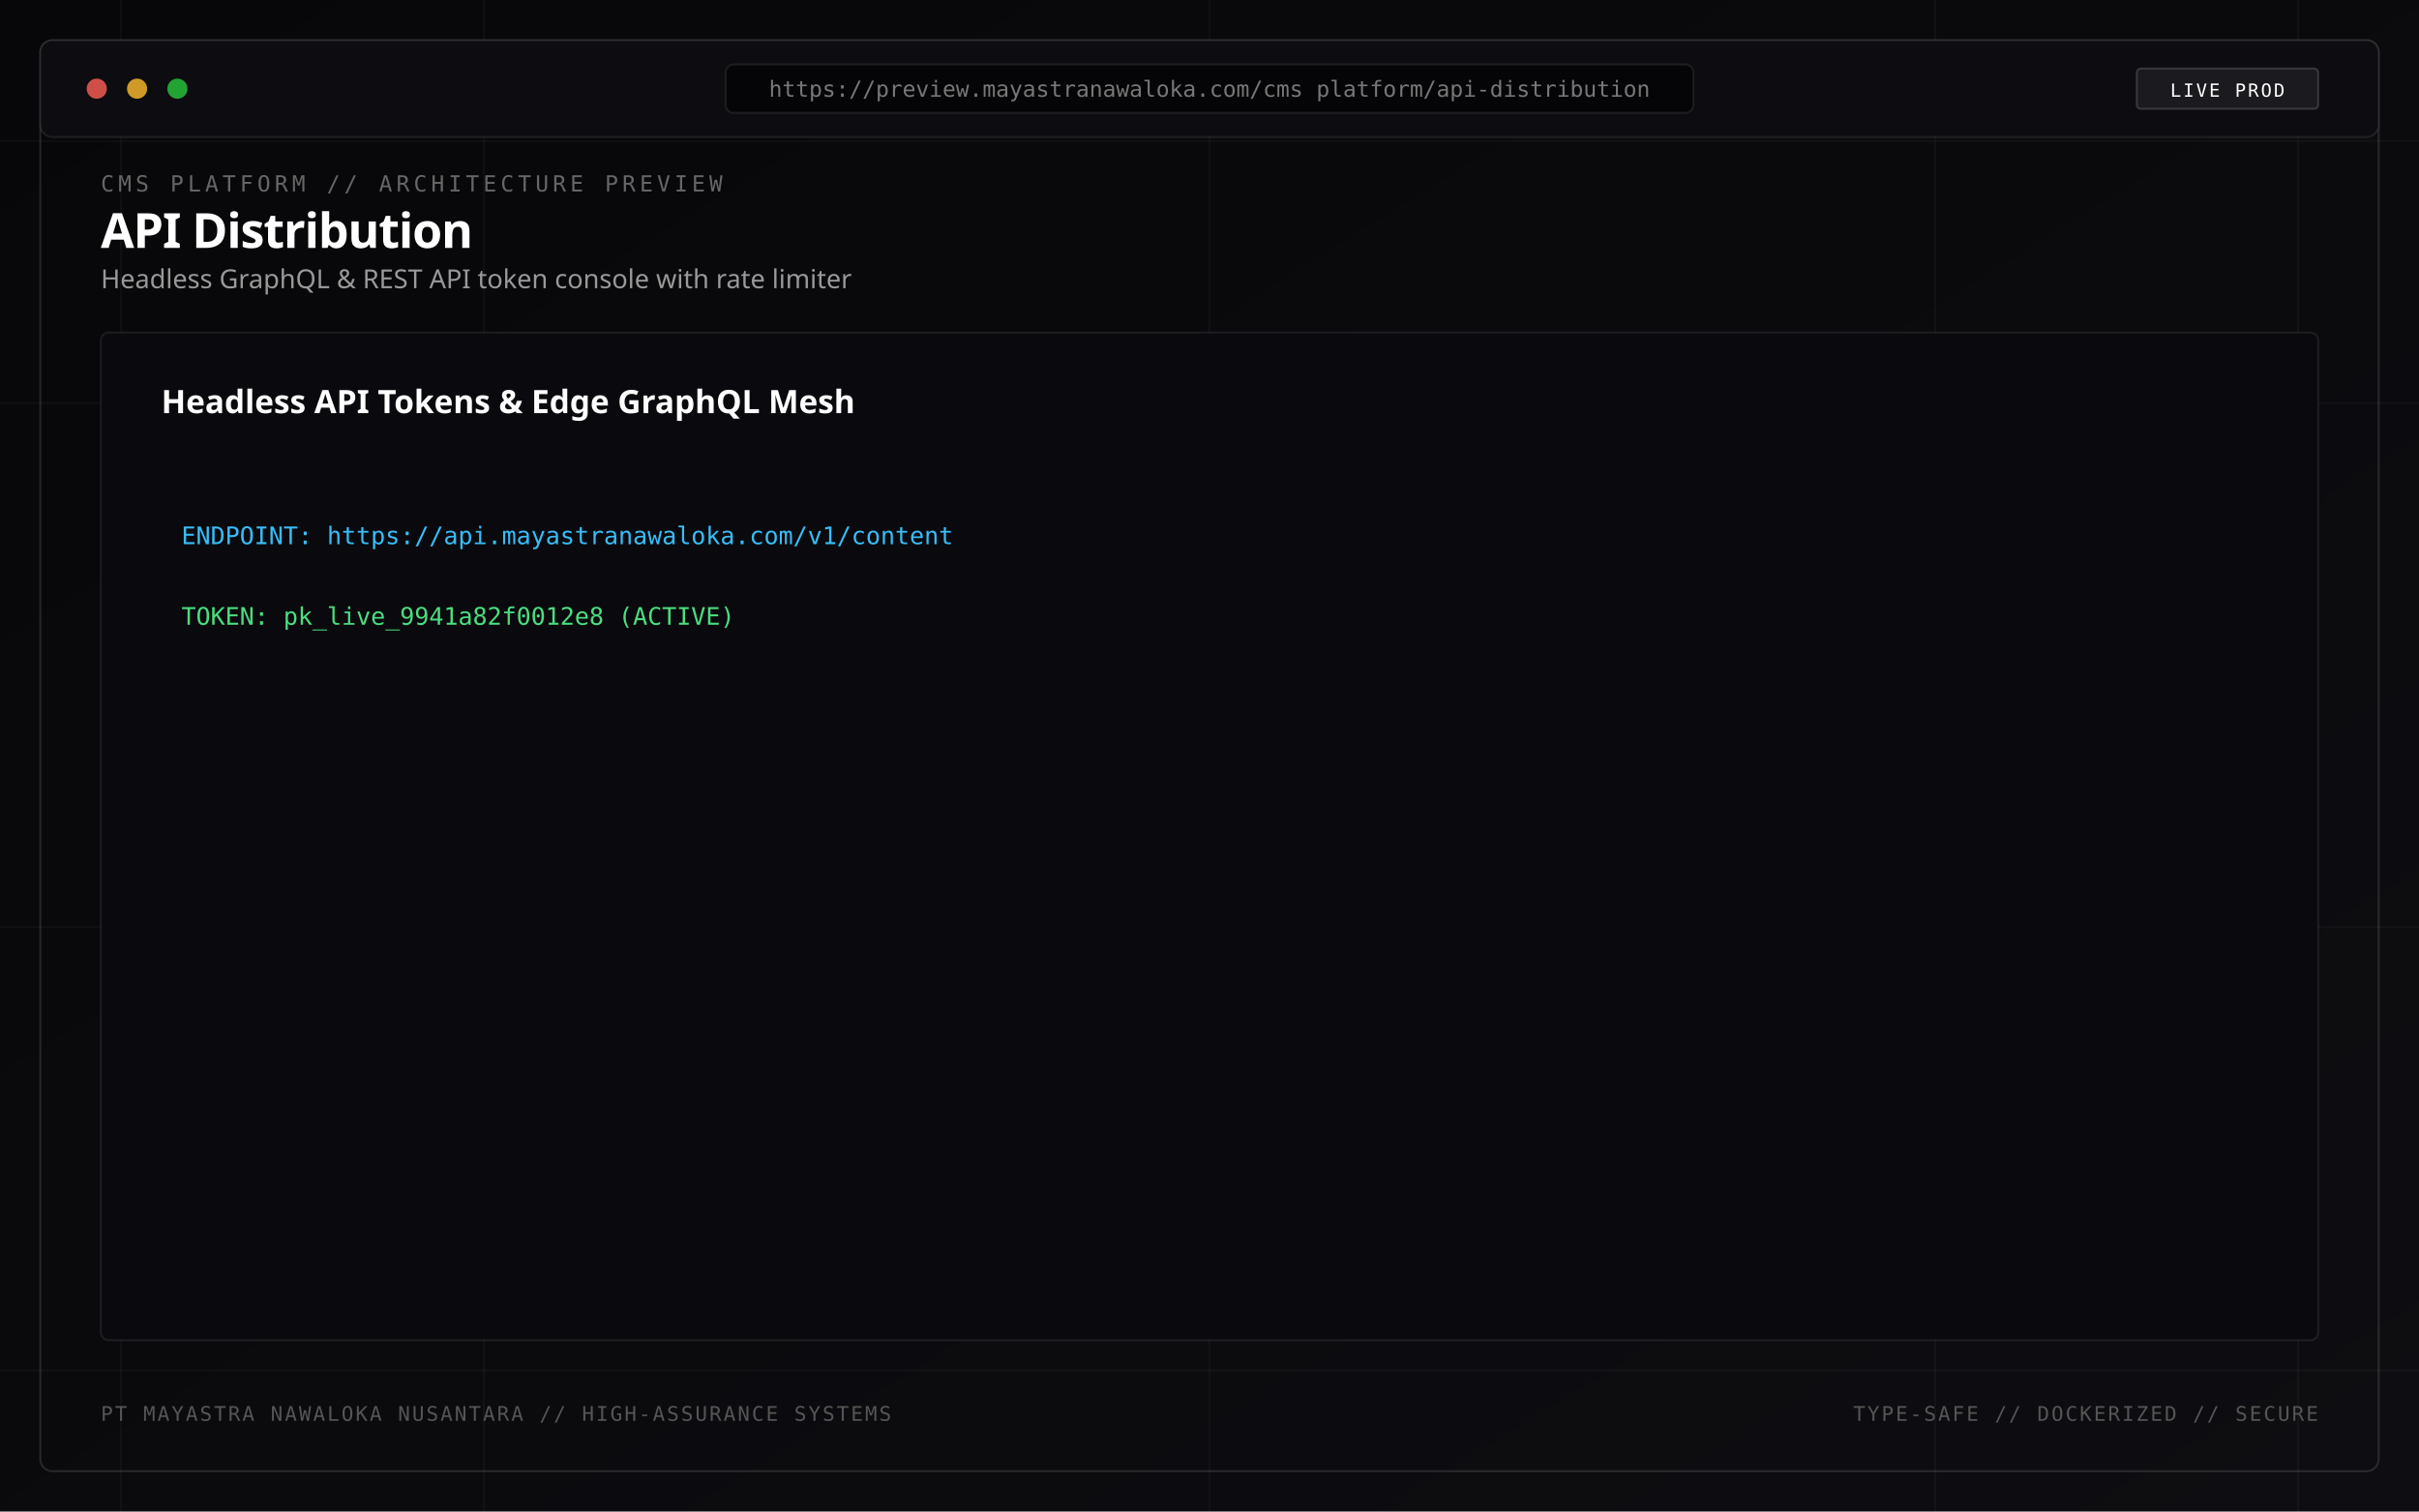
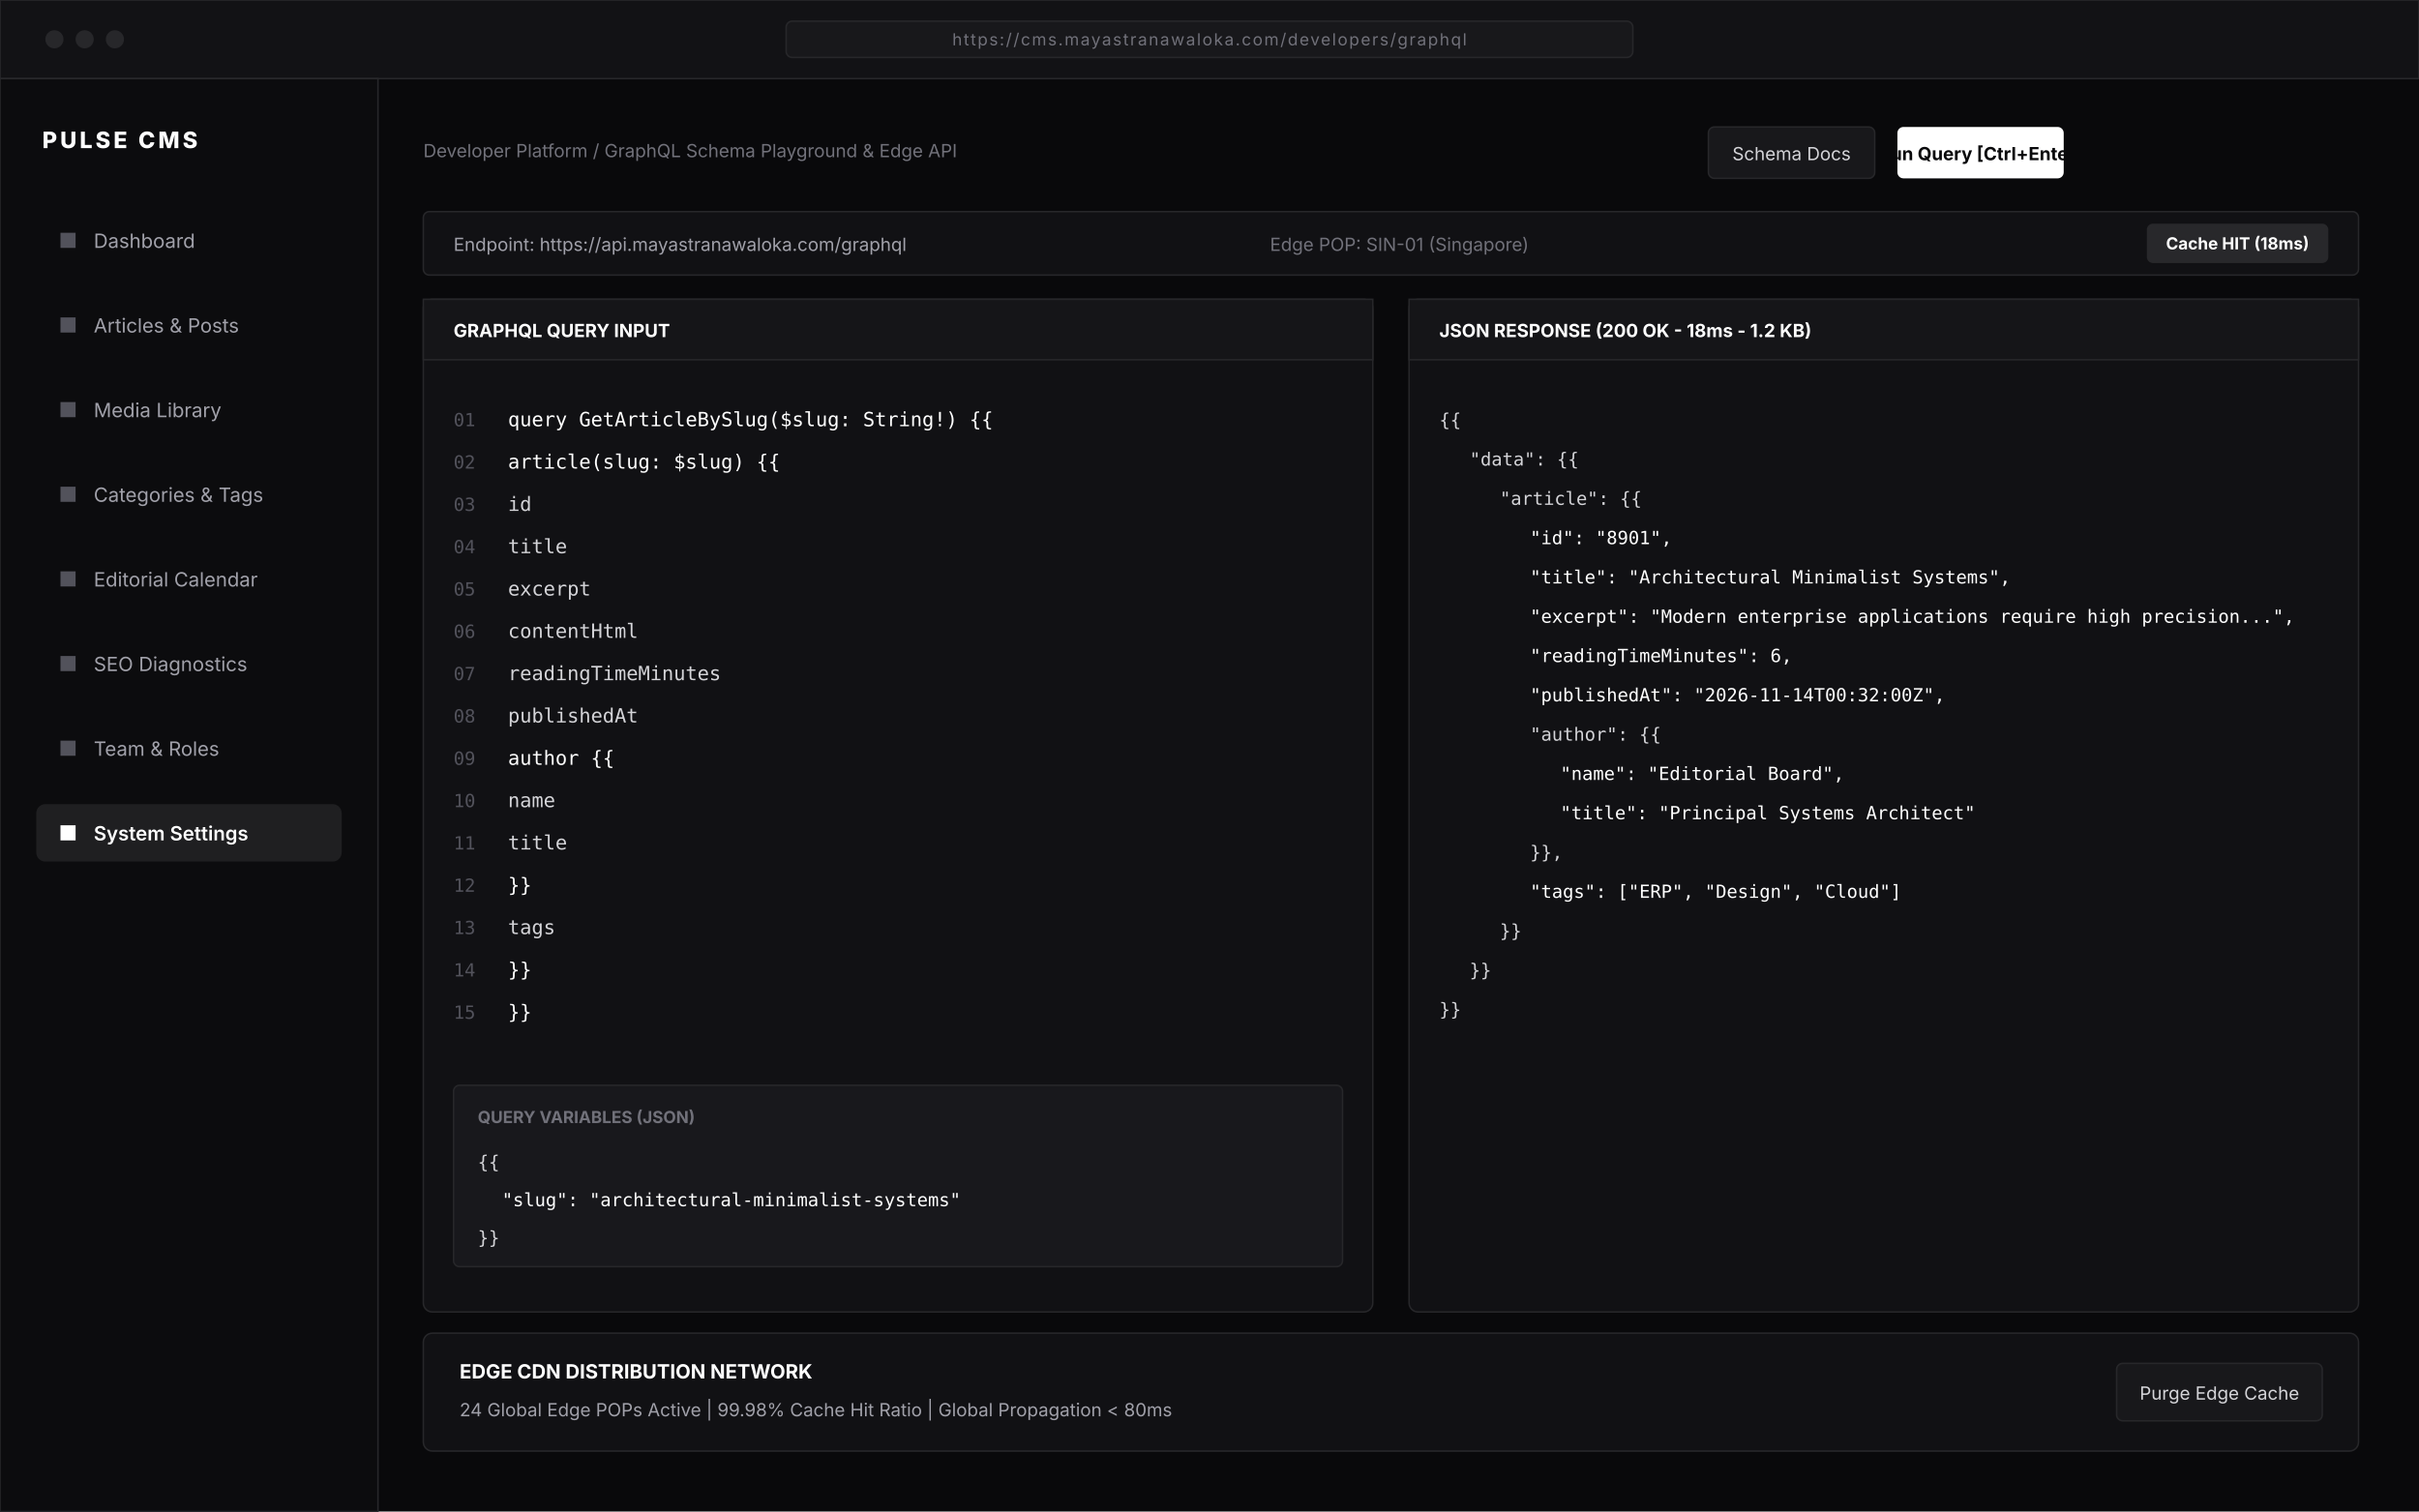
- <svg xmlns="http://www.w3.org/2000/svg" viewBox="0 0 1200 750" width="100%" height="100%">
-   <defs>
-     <linearGradient id="bgGrad" x1="0%" y1="0%" x2="100%" y2="100%">
-       <stop offset="0%" stop-color="#070709" />
-       <stop offset="100%" stop-color="#0e0e12" />
-     </linearGradient>
-     <linearGradient id="accentLine" x1="0%" y1="0%" x2="100%" y2="0%">
-       <stop offset="0%" stop-color="#ffffff" stop-opacity="0.8" />
-       <stop offset="50%" stop-color="#ffffff" stop-opacity="0.3" />
-       <stop offset="100%" stop-color="#ffffff" stop-opacity="0.05" />
-     </linearGradient>
-   </defs>
-   <rect width="1200" height="750" fill="url(#bgGrad)" />
-   <g stroke="rgba(255,255,255,0.03)" stroke-width="1">
-     <line x1="60" y1="0" x2="60" y2="750" />
-     <line x1="240" y1="0" x2="240" y2="750" />
-     <line x1="600" y1="0" x2="600" y2="750" />
-     <line x1="960" y1="0" x2="960" y2="750" />
-     <line x1="1140" y1="0" x2="1140" y2="750" />
-     <line x1="0" y1="70" x2="1200" y2="70" />
-     <line x1="0" y1="200" x2="1200" y2="200" />
-     <line x1="0" y1="460" x2="1200" y2="460" />
-     <line x1="0" y1="680" x2="1200" y2="680" />
+ <svg xmlns="http://www.w3.org/2000/svg" viewBox="0 0 1600 1000" width="1600" height="1000" fill="none">
+   <rect width="1600" height="1000" fill="#09090b" />
+   <rect width="1600" height="52" fill="#121215" stroke="#27272a" stroke-width="1" />
+   <circle cx="36" cy="26" r="6" fill="#27272a" />
+   <circle cx="56" cy="26" r="6" fill="#27272a" />
+   <circle cx="76" cy="26" r="6" fill="#27272a" />
+   <rect x="520" y="14" width="560" height="24" rx="4" fill="#18181b" stroke="#27272a" stroke-width="1" />
+   <text x="800" y="30" fill="#71717a" font-family="-apple-system, BlinkMacSystemFont, sans-serif" font-size="11" text-anchor="middle" letter-spacing="1">https://cms.mayastranawaloka.com/developers/graphql</text>
+   <rect x="0" y="52" width="250" height="948" fill="#0c0c0e" stroke="#27272a" stroke-width="1" />
+   <text x="28" y="98" fill="#ffffff" font-family="-apple-system, BlinkMacSystemFont, sans-serif" font-size="15" font-weight="800" letter-spacing="2">PULSE CMS</text>
+   <g transform="translate(24, 140)">
+     <rect x="16" y="14" width="10" height="10" fill="#52525b" />
+     <text x="38" y="24" fill="#a1a1aa" font-family="-apple-system, BlinkMacSystemFont, sans-serif" font-size="13">Dashboard</text>
+     <rect x="16" y="70" width="10" height="10" fill="#52525b" />
+     <text x="38" y="80" fill="#a1a1aa" font-family="-apple-system, BlinkMacSystemFont, sans-serif" font-size="13">Articles &amp; Posts</text>
+     <rect x="16" y="126" width="10" height="10" fill="#52525b" />
+     <text x="38" y="136" fill="#a1a1aa" font-family="-apple-system, BlinkMacSystemFont, sans-serif" font-size="13">Media Library</text>
+     <rect x="16" y="182" width="10" height="10" fill="#52525b" />
+     <text x="38" y="192" fill="#a1a1aa" font-family="-apple-system, BlinkMacSystemFont, sans-serif" font-size="13">Categories &amp; Tags</text>
+     <rect x="16" y="238" width="10" height="10" fill="#52525b" />
+     <text x="38" y="248" fill="#a1a1aa" font-family="-apple-system, BlinkMacSystemFont, sans-serif" font-size="13">Editorial Calendar</text>
+     <rect x="16" y="294" width="10" height="10" fill="#52525b" />
+     <text x="38" y="304" fill="#a1a1aa" font-family="-apple-system, BlinkMacSystemFont, sans-serif" font-size="13">SEO Diagnostics</text>
+     <rect x="16" y="350" width="10" height="10" fill="#52525b" />
+     <text x="38" y="360" fill="#a1a1aa" font-family="-apple-system, BlinkMacSystemFont, sans-serif" font-size="13">Team &amp; Roles</text>
+     <rect x="0" y="392" width="202" height="38" rx="6" fill="#ffffff" fill-opacity="0.08" />
+     <rect x="16" y="406" width="10" height="10" fill="#ffffff" />
+     <text x="38" y="416" fill="#ffffff" font-family="-apple-system, BlinkMacSystemFont, sans-serif" font-size="13" font-weight="600">System Settings</text>
  </g>
-   <rect x="20" y="20" width="1160" height="710" rx="6" fill="none" stroke="rgba(255,255,255,0.12)" stroke-width="1" />
-   <rect x="20" y="20" width="1160" height="48" rx="6" fill="#0d0d11" stroke="rgba(255,255,255,0.08)" stroke-width="1" />
-   <circle cx="48" cy="44" r="5" fill="#ff5f56" opacity="0.8" />
-   <circle cx="68" cy="44" r="5" fill="#ffbd2e" opacity="0.8" />
-   <circle cx="88" cy="44" r="5" fill="#27c93f" opacity="0.8" />
-   <rect x="360" y="32" width="480" height="24" rx="4" fill="#050507" stroke="rgba(255,255,255,0.08)" stroke-width="1" />
-   <text x="600" y="48" fill="#777777" font-family="monospace" font-size="11" text-anchor="middle">https://preview.mayastranawaloka.com/cms platform/api-distribution</text>
-   <rect x="1060" y="34" width="90" height="20" rx="2" fill="rgba(255,255,255,0.06)" stroke="rgba(255,255,255,0.15)" stroke-width="1" />
-   <text x="1105" y="48" fill="#ffffff" font-family="monospace" font-size="9" text-anchor="middle" letter-spacing="1">LIVE PROD</text>
-   <g transform="translate(50, 95)">
-     <text x="0" y="0" fill="#666666" font-family="monospace" font-size="11" letter-spacing="2">CMS PLATFORM // ARCHITECTURE PREVIEW</text>
-     <text x="0" y="28" fill="#ffffff" font-family="'Space Grotesk', sans-serif" font-weight="700" font-size="24" letter-spacing="-0.5">API Distribution</text>
-     <text x="0" y="48" fill="#999999" font-family="'Space Grotesk', sans-serif" font-size="13">Headless GraphQL &amp; REST API token console with rate limiter</text>
+   <g transform="translate(280, 80)">
+     <text x="0" y="24" fill="#71717a" font-family="-apple-system, BlinkMacSystemFont, sans-serif" font-size="12">Developer Platform / GraphQL Schema Playground &amp; Edge API</text>
+     <rect x="850" y="4" width="110" height="34" rx="4" fill="#18181b" stroke="#27272a" stroke-width="1" />
+     <text x="905" y="26" fill="#d4d4d8" font-family="-apple-system, BlinkMacSystemFont, sans-serif" font-size="12" text-anchor="middle">Schema Docs</text>
+     <rect x="975" y="4" width="110" height="34" rx="4" fill="#ffffff" />
+     <text x="1030" y="26" fill="#09090b" font-family="-apple-system, BlinkMacSystemFont, sans-serif" font-size="12" font-weight="700" text-anchor="middle">Run Query [Ctrl+Enter]</text>
  </g>
-   <g transform="translate(50, 165)">
-     <rect width="1100" height="500" rx="4" fill="#0a0a0e" stroke="rgba(255,255,255,0.08)" />
-     <text x="30" y="40" fill="#fff" font-family="sans-serif" font-size="16" font-weight="700">Headless API Tokens &amp; Edge GraphQL Mesh</text>
-     <g transform="translate(40, 80)">
-       <text x="0" y="25" fill="#38bdf8" font-family="monospace">ENDPOINT: https://api.mayastranawaloka.com/v1/content</text>
-       <text x="0" y="65" fill="#4ade80" font-family="monospace">TOKEN: pk_live_9941a82f0012e8 (ACTIVE)</text>
+   <g transform="translate(280, 140)">
+     <rect x="0" y="0" width="1280" height="42" rx="4" fill="#111114" stroke="#27272a" stroke-width="1" />
+     <text x="20" y="26" fill="#a1a1aa" font-family="-apple-system, BlinkMacSystemFont, sans-serif" font-size="12">Endpoint: https://api.mayastranawaloka.com/graphql</text>
+     <text x="560" y="26" fill="#71717a" font-family="-apple-system, BlinkMacSystemFont, sans-serif" font-size="12">Edge POP: SIN-01 (Singapore)</text>
+     <rect x="1140" y="8" width="120" height="26" rx="4" fill="#ffffff" fill-opacity="0.1" />
+     <text x="1200" y="25" fill="#ffffff" font-family="-apple-system, BlinkMacSystemFont, sans-serif" font-size="11" font-weight="700" text-anchor="middle">Cache HIT (18ms)</text>
+     <g transform="translate(0, 58)">
+       <rect x="0" y="0" width="628" height="670" rx="6" fill="#111114" stroke="#27272a" stroke-width="1" />
+       <rect x="0" y="0" width="628" height="40" fill="#151518" stroke="#27272a" stroke-width="1" />
+       <text x="20" y="25" fill="#ffffff" font-family="-apple-system, BlinkMacSystemFont, sans-serif" font-size="12" font-weight="700">GRAPHQL QUERY INPUT</text>
+       <g transform="translate(20, 60)">
+         <text x="0" y="24" fill="#52525b" font-family="monospace" font-size="12">01</text>
+         <text x="36" y="24" fill="#ffffff" font-family="monospace" font-size="13">query GetArticleBySlug($slug: String!) {{</text>
+         <text x="0" y="52" fill="#52525b" font-family="monospace" font-size="12">02</text>
+         <text x="36" y="52" fill="#ffffff" font-family="monospace" font-size="13">  article(slug: $slug) {{</text>
+         <text x="0" y="80" fill="#52525b" font-family="monospace" font-size="12">03</text>
+         <text x="36" y="80" fill="#d4d4d8" font-family="monospace" font-size="13">    id</text>
+         <text x="0" y="108" fill="#52525b" font-family="monospace" font-size="12">04</text>
+         <text x="36" y="108" fill="#d4d4d8" font-family="monospace" font-size="13">    title</text>
+         <text x="0" y="136" fill="#52525b" font-family="monospace" font-size="12">05</text>
+         <text x="36" y="136" fill="#d4d4d8" font-family="monospace" font-size="13">    excerpt</text>
+         <text x="0" y="164" fill="#52525b" font-family="monospace" font-size="12">06</text>
+         <text x="36" y="164" fill="#d4d4d8" font-family="monospace" font-size="13">    contentHtml</text>
+         <text x="0" y="192" fill="#52525b" font-family="monospace" font-size="12">07</text>
+         <text x="36" y="192" fill="#d4d4d8" font-family="monospace" font-size="13">    readingTimeMinutes</text>
+         <text x="0" y="220" fill="#52525b" font-family="monospace" font-size="12">08</text>
+         <text x="36" y="220" fill="#d4d4d8" font-family="monospace" font-size="13">    publishedAt</text>
+         <text x="0" y="248" fill="#52525b" font-family="monospace" font-size="12">09</text>
+         <text x="36" y="248" fill="#ffffff" font-family="monospace" font-size="13">    author {{</text>
+         <text x="0" y="276" fill="#52525b" font-family="monospace" font-size="12">10</text>
+         <text x="36" y="276" fill="#d4d4d8" font-family="monospace" font-size="13">      name</text>
+         <text x="0" y="304" fill="#52525b" font-family="monospace" font-size="12">11</text>
+         <text x="36" y="304" fill="#d4d4d8" font-family="monospace" font-size="13">      title</text>
+         <text x="0" y="332" fill="#52525b" font-family="monospace" font-size="12">12</text>
+         <text x="36" y="332" fill="#ffffff" font-family="monospace" font-size="13">    }}</text>
+         <text x="0" y="360" fill="#52525b" font-family="monospace" font-size="12">13</text>
+         <text x="36" y="360" fill="#d4d4d8" font-family="monospace" font-size="13">    tags</text>
+         <text x="0" y="388" fill="#52525b" font-family="monospace" font-size="12">14</text>
+         <text x="36" y="388" fill="#ffffff" font-family="monospace" font-size="13">  }}</text>
+         <text x="0" y="416" fill="#52525b" font-family="monospace" font-size="12">15</text>
+         <text x="36" y="416" fill="#ffffff" font-family="monospace" font-size="13">}}</text>
+       </g>
+       <g transform="translate(20, 520)">
+         <rect x="0" y="0" width="588" height="120" rx="4" fill="#18181c" stroke="#27272a" stroke-width="1" />
+         <text x="16" y="25" fill="#71717a" font-family="-apple-system, BlinkMacSystemFont, sans-serif" font-size="11" font-weight="700">QUERY VARIABLES (JSON)</text>
+         <text x="16" y="55" fill="#d4d4d8" font-family="monospace" font-size="12">{{</text>
+         <text x="32" y="80" fill="#ffffff" font-family="monospace" font-size="12">"slug": "architectural-minimalist-systems"</text>
+         <text x="16" y="105" fill="#d4d4d8" font-family="monospace" font-size="12">}}</text>
+       </g>
+     </g>
+     <g transform="translate(652, 58)">
+       <rect x="0" y="0" width="628" height="670" rx="6" fill="#111114" stroke="#27272a" stroke-width="1" />
+       <rect x="0" y="0" width="628" height="40" fill="#151518" stroke="#27272a" stroke-width="1" />
+       <text x="20" y="25" fill="#ffffff" font-family="-apple-system, BlinkMacSystemFont, sans-serif" font-size="12" font-weight="700">JSON RESPONSE (200 OK - 18ms - 1.2 KB)</text>
+       <g transform="translate(20, 60)">
+         <text x="0" y="24" fill="#d4d4d8" font-family="monospace" font-size="12">{{</text>
+         <text x="20" y="50" fill="#d4d4d8" font-family="monospace" font-size="12">  "data": {{</text>
+         <text x="40" y="76" fill="#d4d4d8" font-family="monospace" font-size="12">    "article": {{</text>
+         <text x="60" y="102" fill="#ffffff" font-family="monospace" font-size="12">      "id": "8901",</text>
+         <text x="60" y="128" fill="#ffffff" font-family="monospace" font-size="12">      "title": "Architectural Minimalist Systems",</text>
+         <text x="60" y="154" fill="#ffffff" font-family="monospace" font-size="12">      "excerpt": "Modern enterprise applications require high precision...",</text>
+         <text x="60" y="180" fill="#ffffff" font-family="monospace" font-size="12">      "readingTimeMinutes": 6,</text>
+         <text x="60" y="206" fill="#ffffff" font-family="monospace" font-size="12">      "publishedAt": "2026-11-14T00:32:00Z",</text>
+         <text x="60" y="232" fill="#d4d4d8" font-family="monospace" font-size="12">      "author": {{</text>
+         <text x="80" y="258" fill="#ffffff" font-family="monospace" font-size="12">        "name": "Editorial Board",</text>
+         <text x="80" y="284" fill="#ffffff" font-family="monospace" font-size="12">        "title": "Principal Systems Architect"</text>
+         <text x="60" y="310" fill="#d4d4d8" font-family="monospace" font-size="12">      }},</text>
+         <text x="60" y="336" fill="#ffffff" font-family="monospace" font-size="12">      "tags": ["ERP", "Design", "Cloud"]</text>
+         <text x="40" y="362" fill="#d4d4d8" font-family="monospace" font-size="12">    }}</text>
+         <text x="20" y="388" fill="#d4d4d8" font-family="monospace" font-size="12">  }}</text>
+         <text x="0" y="414" fill="#d4d4d8" font-family="monospace" font-size="12">}}</text>
+       </g>
+     </g>
+     <g transform="translate(0, 742)">
+       <rect x="0" y="0" width="1280" height="78" rx="6" fill="#111114" stroke="#27272a" stroke-width="1" />
+       <text x="24" y="30" fill="#ffffff" font-family="-apple-system, BlinkMacSystemFont, sans-serif" font-size="13" font-weight="700">EDGE CDN DISTRIBUTION NETWORK</text>
+       <text x="24" y="55" fill="#a1a1aa" font-family="-apple-system, BlinkMacSystemFont, sans-serif" font-size="12">24 Global Edge POPs Active | 99.98% Cache Hit Ratio | Global Propagation &lt; 80ms</text>
+       <rect x="1120" y="20" width="136" height="38" rx="4" fill="#18181b" stroke="#27272a" stroke-width="1" />
+       <text x="1188" y="44" fill="#d4d4d8" font-family="-apple-system, BlinkMacSystemFont, sans-serif" font-size="12" text-anchor="middle">Purge Edge Cache</text>
    </g>
  </g>
-   <g transform="translate(50, 705)">
-     <text x="0" y="0" fill="#555555" font-family="monospace" font-size="10" letter-spacing="1">PT MAYASTRA NAWALOKA NUSANTARA // HIGH-ASSURANCE SYSTEMS</text>
-     <text x="1100" y="0" fill="#555555" font-family="monospace" font-size="10" text-anchor="end" letter-spacing="1">TYPE-SAFE // DOCKERIZED // SECURE</text>
-   </g>
</svg>
